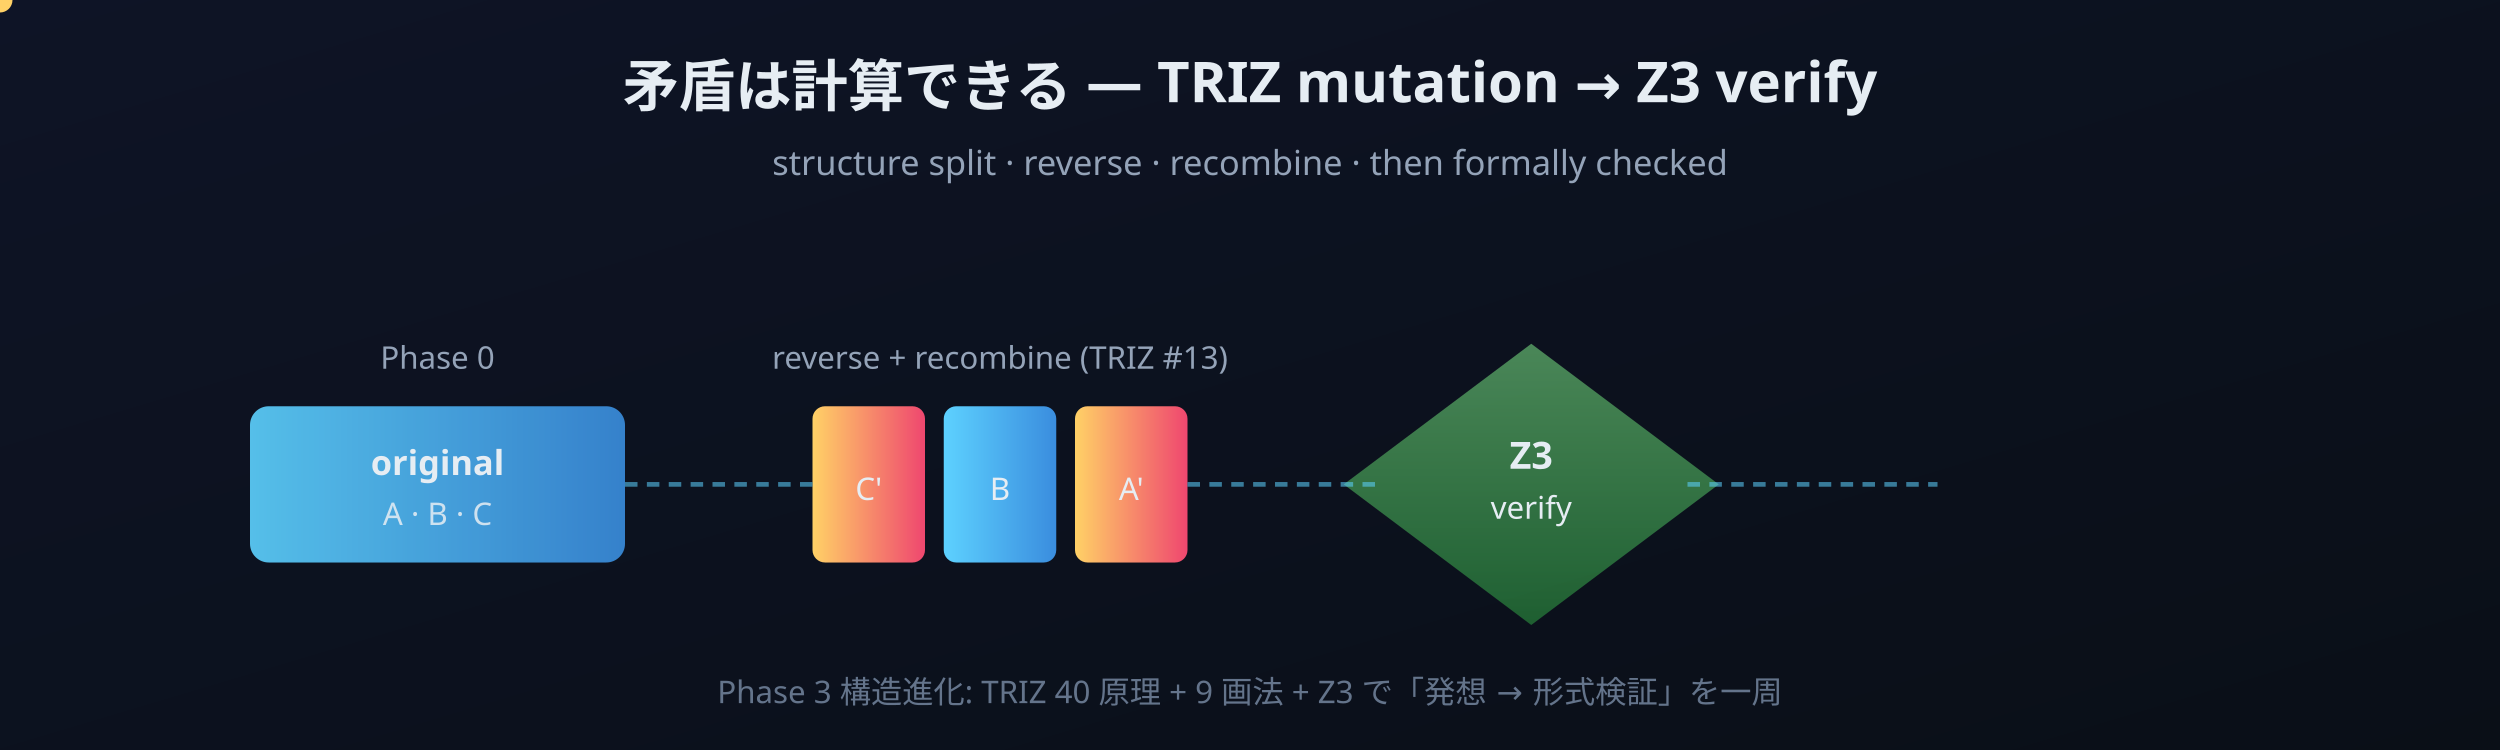
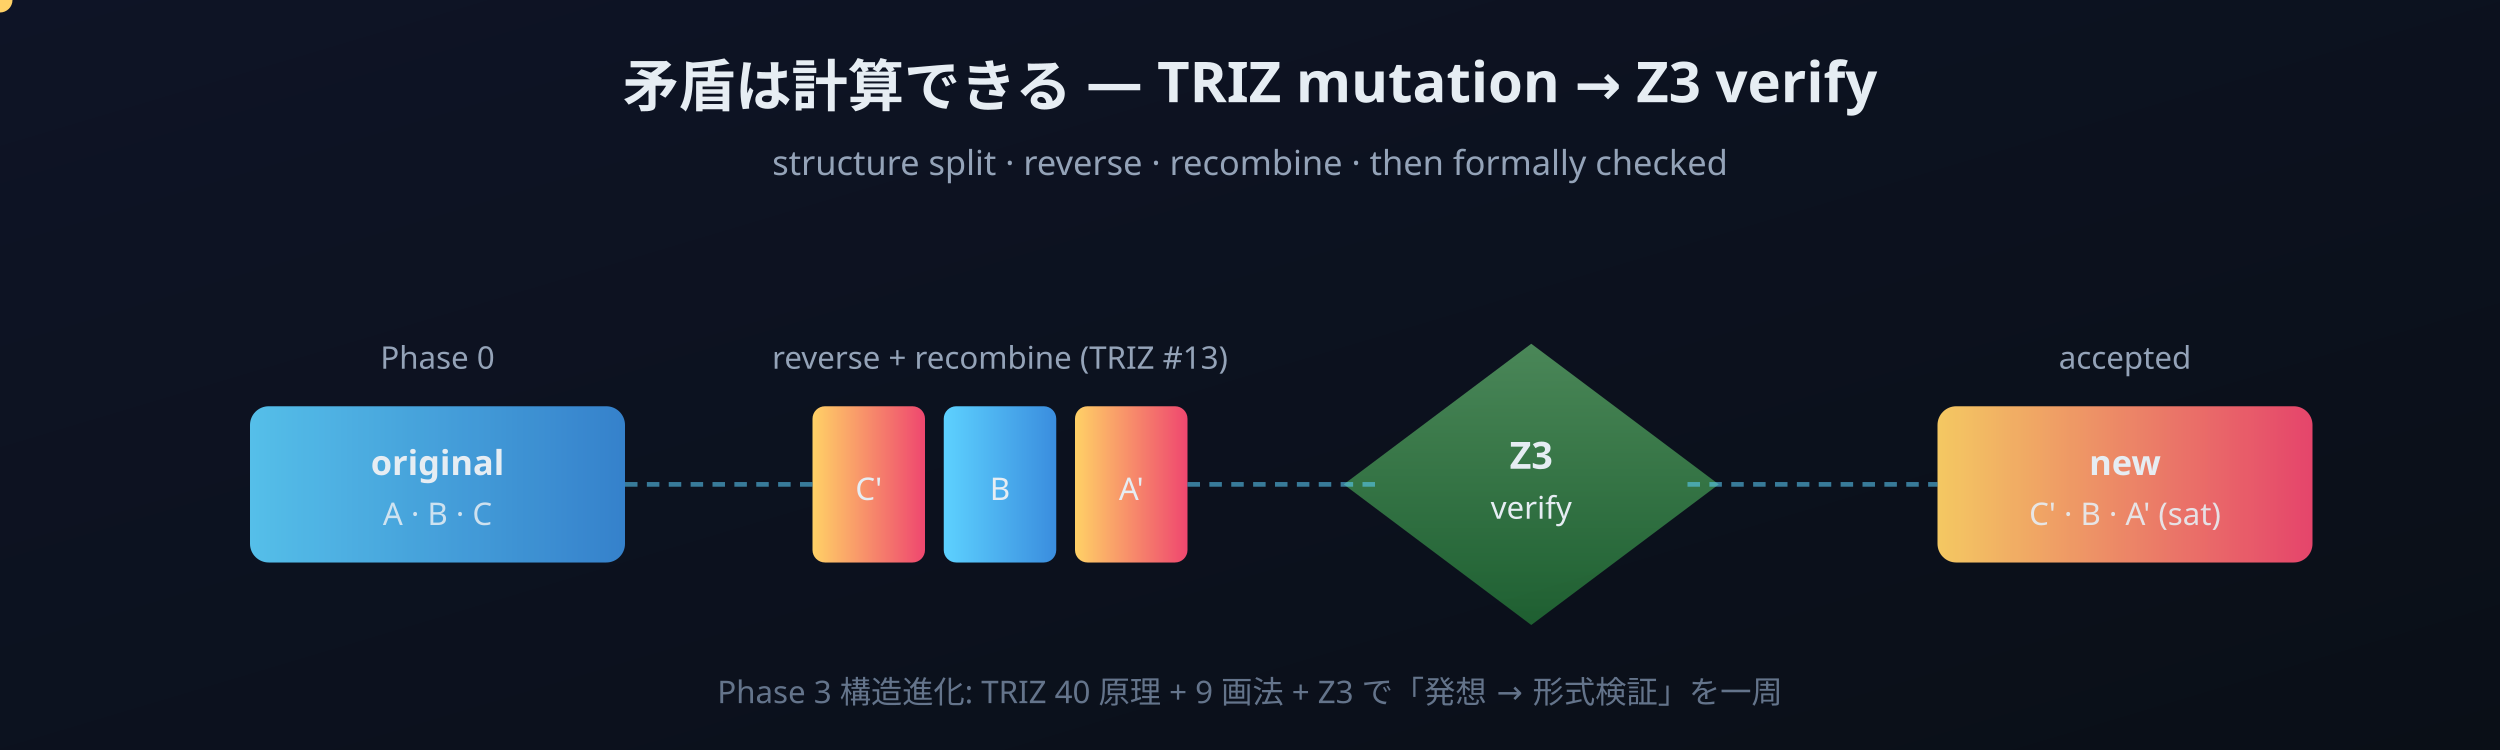
<svg xmlns="http://www.w3.org/2000/svg" viewBox="0 0 800 240" role="img" aria-label="TRIZ structural evolution and Z3 verification" style="width:100%;height:auto;max-width:1200px">
  <defs>
    <linearGradient id="bg24_03" x1="0" y1="0" x2="1" y2="1">
      <stop offset="0%" stop-color="#0e1426" />
      <stop offset="100%" stop-color="#0a0f17" />
    </linearGradient>
    <linearGradient id="z3grad" x1="0" y1="0" x2="0" y2="1">
      <stop offset="0%" stop-color="#7ee787" />
      <stop offset="100%" stop-color="#2ea043" />
    </linearGradient>
    <linearGradient id="origgrad" x1="0" y1="0" x2="1" y2="0">
      <stop offset="0%" stop-color="#5dd1ff" />
      <stop offset="100%" stop-color="#3a8dde" />
    </linearGradient>
    <linearGradient id="newgrad" x1="0" y1="0" x2="1" y2="0">
      <stop offset="0%" stop-color="#ffd166" />
      <stop offset="100%" stop-color="#ef476f" />
    </linearGradient>
  </defs>
  <rect width="800" height="240" fill="url(#bg24_03)" />
  <text x="400" y="34" text-anchor="middle" fill="#e6edf3" font-family="ui-sans-serif,system-ui,sans-serif" font-size="18" font-weight="700">
    矛盾は計算できる — TRIZ mutation → Z3 verify
  </text>
  <text x="400" y="56" text-anchor="middle" fill="#94a3b8" font-family="ui-sans-serif,system-ui,sans-serif" font-size="11">
    structure split · reverse · recombine · then formally checked
  </text>
  <g font-family="ui-sans-serif,system-ui,sans-serif" font-size="11" fill="#e6edf3">
    <g transform="translate(80 130)">
      <rect x="0" y="0" width="120" height="50" rx="6" fill="url(#origgrad)" opacity="0.9" />
      <text x="60" y="22" text-anchor="middle" font-weight="600">original</text>
      <text x="60" y="38" text-anchor="middle" font-size="10" opacity="0.85">A · B · C</text>
      <text x="60" y="-12" text-anchor="middle" fill="#94a3b8" font-size="10">Phase 0</text>
    </g>
    <g transform="translate(260 130)" opacity="0">
      <animate attributeName="opacity" values="0;1;1;0;0" keyTimes="0;0.2;0.5;0.65;1" dur="6s" repeatCount="indefinite" />
      <rect x="0" y="0" width="36" height="50" rx="4" fill="url(#origgrad)" />
      <rect x="42" y="0" width="36" height="50" rx="4" fill="url(#origgrad)" />
      <rect x="84" y="0" width="36" height="50" rx="4" fill="url(#origgrad)" />
      <text x="18" y="30" text-anchor="middle" font-size="10">A</text>
      <text x="60" y="30" text-anchor="middle" font-size="10">B</text>
      <text x="102" y="30" text-anchor="middle" font-size="10">C</text>
      <text x="60" y="-12" text-anchor="middle" fill="#94a3b8" font-size="10">split (TRIZ #1)</text>
    </g>
    <g transform="translate(260 130)" opacity="1">
      <animate attributeName="opacity" values="0;0;1;1;1" keyTimes="0;0.5;0.65;0.8;1" dur="6s" repeatCount="indefinite" fill="freeze" />
      <rect x="0" y="0" width="36" height="50" rx="4" fill="url(#newgrad)" />
      <rect x="42" y="0" width="36" height="50" rx="4" fill="url(#origgrad)" />
      <rect x="84" y="0" width="36" height="50" rx="4" fill="url(#newgrad)" />
      <text x="18" y="30" text-anchor="middle" font-size="10">C'</text>
      <text x="60" y="30" text-anchor="middle" font-size="10">B</text>
      <text x="102" y="30" text-anchor="middle" font-size="10">A'</text>
      <text x="60" y="-12" text-anchor="middle" fill="#94a3b8" font-size="10">reverse + recombine (TRIZ #13)</text>
    </g>
    <g transform="translate(440 110)">
      <path d="M -10 45 L 50 0 L 110 45 L 50 90 Z" fill="url(#z3grad)" opacity="0.55" />
      <text x="50" y="40" text-anchor="middle" font-weight="700" font-size="12">Z3</text>
      <text x="50" y="56" text-anchor="middle" font-size="10">verify</text>
    </g>
-     <g transform="translate(620 130)" opacity="0">
-       <animate attributeName="opacity" values="0;0;0;1;1" keyTimes="0;0.7;0.8;0.9;1" dur="6s" repeatCount="indefinite" />
+     <g transform="translate(620 130)" opacity="1">
+       <animate attributeName="opacity" values="0;0;0;1;1" keyTimes="0;0.7;0.8;0.9;1" dur="6s" repeatCount="indefinite" fill="freeze" />
      <rect x="0" y="0" width="120" height="50" rx="6" fill="url(#newgrad)" opacity="0.95" />
      <text x="60" y="22" text-anchor="middle" font-weight="600">new</text>
      <text x="60" y="38" text-anchor="middle" font-size="10" opacity="0.9">C' · B · A'  (sat)</text>
      <text x="60" y="-12" text-anchor="middle" fill="#94a3b8" font-size="10">accepted</text>
    </g>
    <g stroke="#5dd1ff" stroke-width="1.5" fill="none" stroke-dasharray="4 3" opacity="0.55">
      <line x1="200" y1="155" x2="260" y2="155" />
      <line x1="380" y1="155" x2="440" y2="155" />
      <line x1="540" y1="155" x2="620" y2="155" />
    </g>
    <circle r="4" fill="#ffd166">
      <animateMotion dur="6s" repeatCount="indefinite" path="M 200 155 L 260 155 L 260 155 L 380 155 L 440 155 L 540 155 L 620 155" />
    </circle>
  </g>
  <text x="400" y="225" text-anchor="middle" fill="#64748b" font-family="ui-sans-serif,system-ui,sans-serif" font-size="10">
    Phase 3 構造進化: TRIZ 40 原理 + 9 画法 + Z3 で「発想 → 形式検証」を一周
  </text>
</svg>
